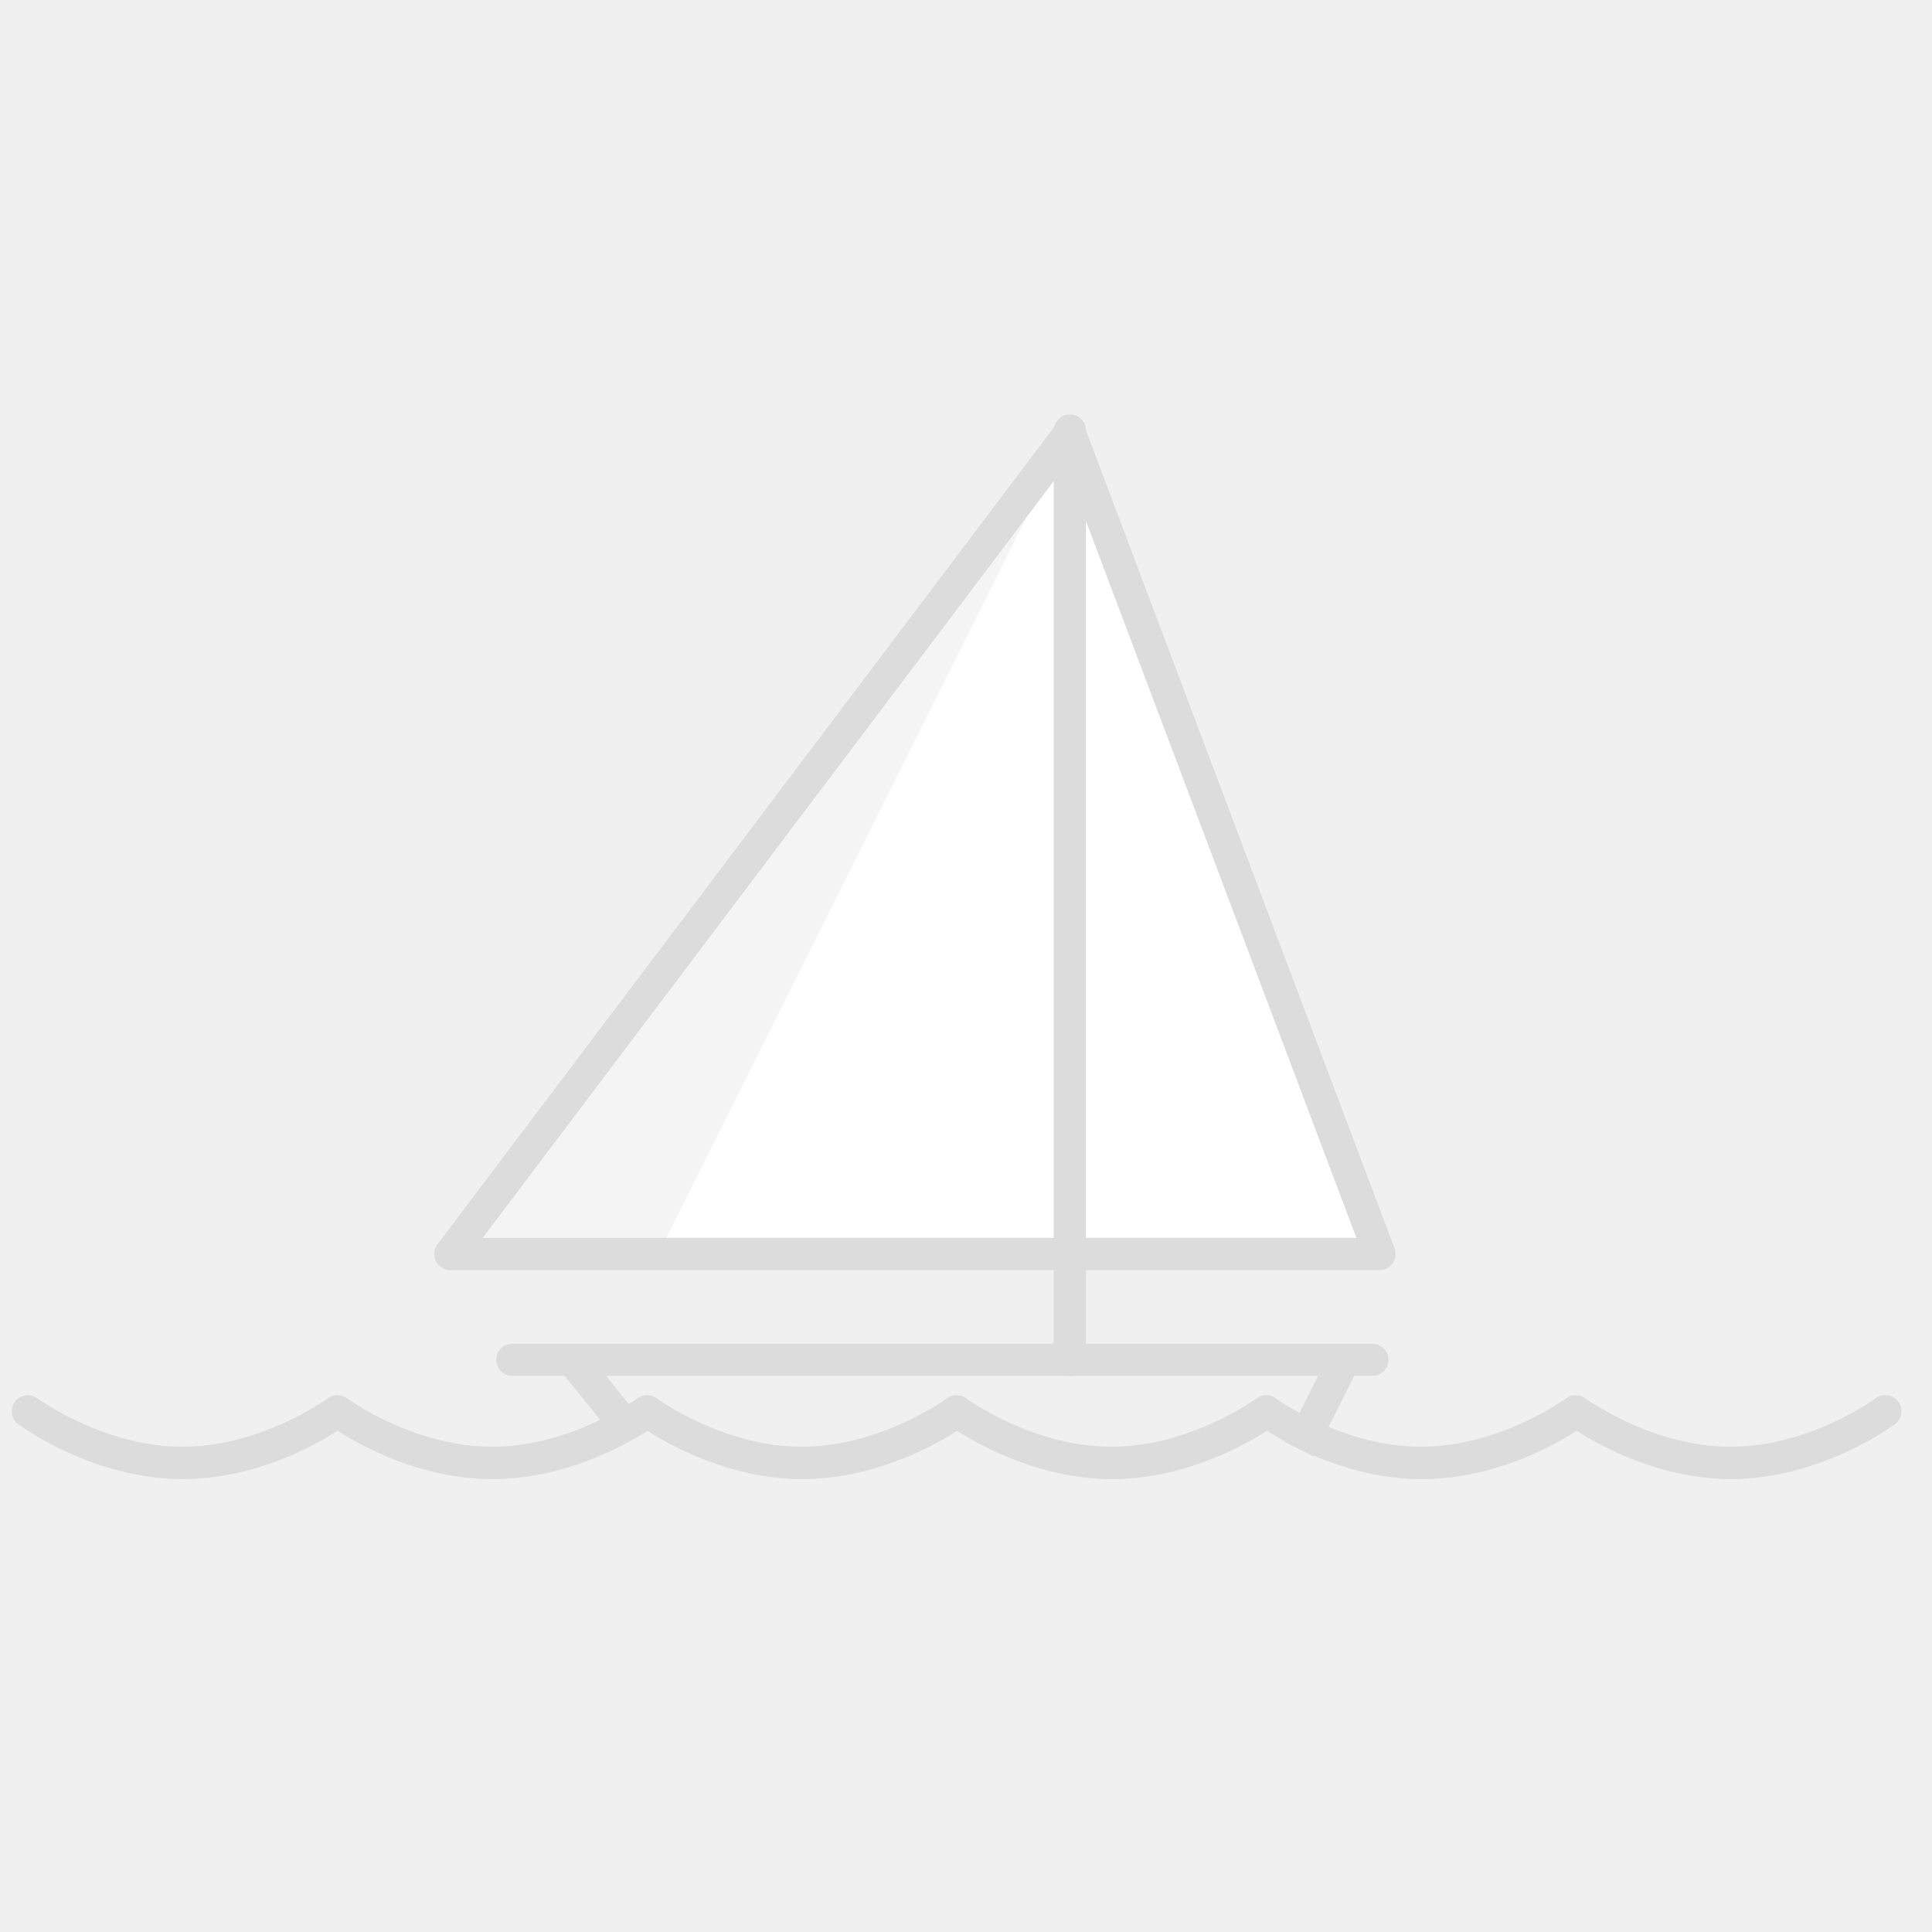
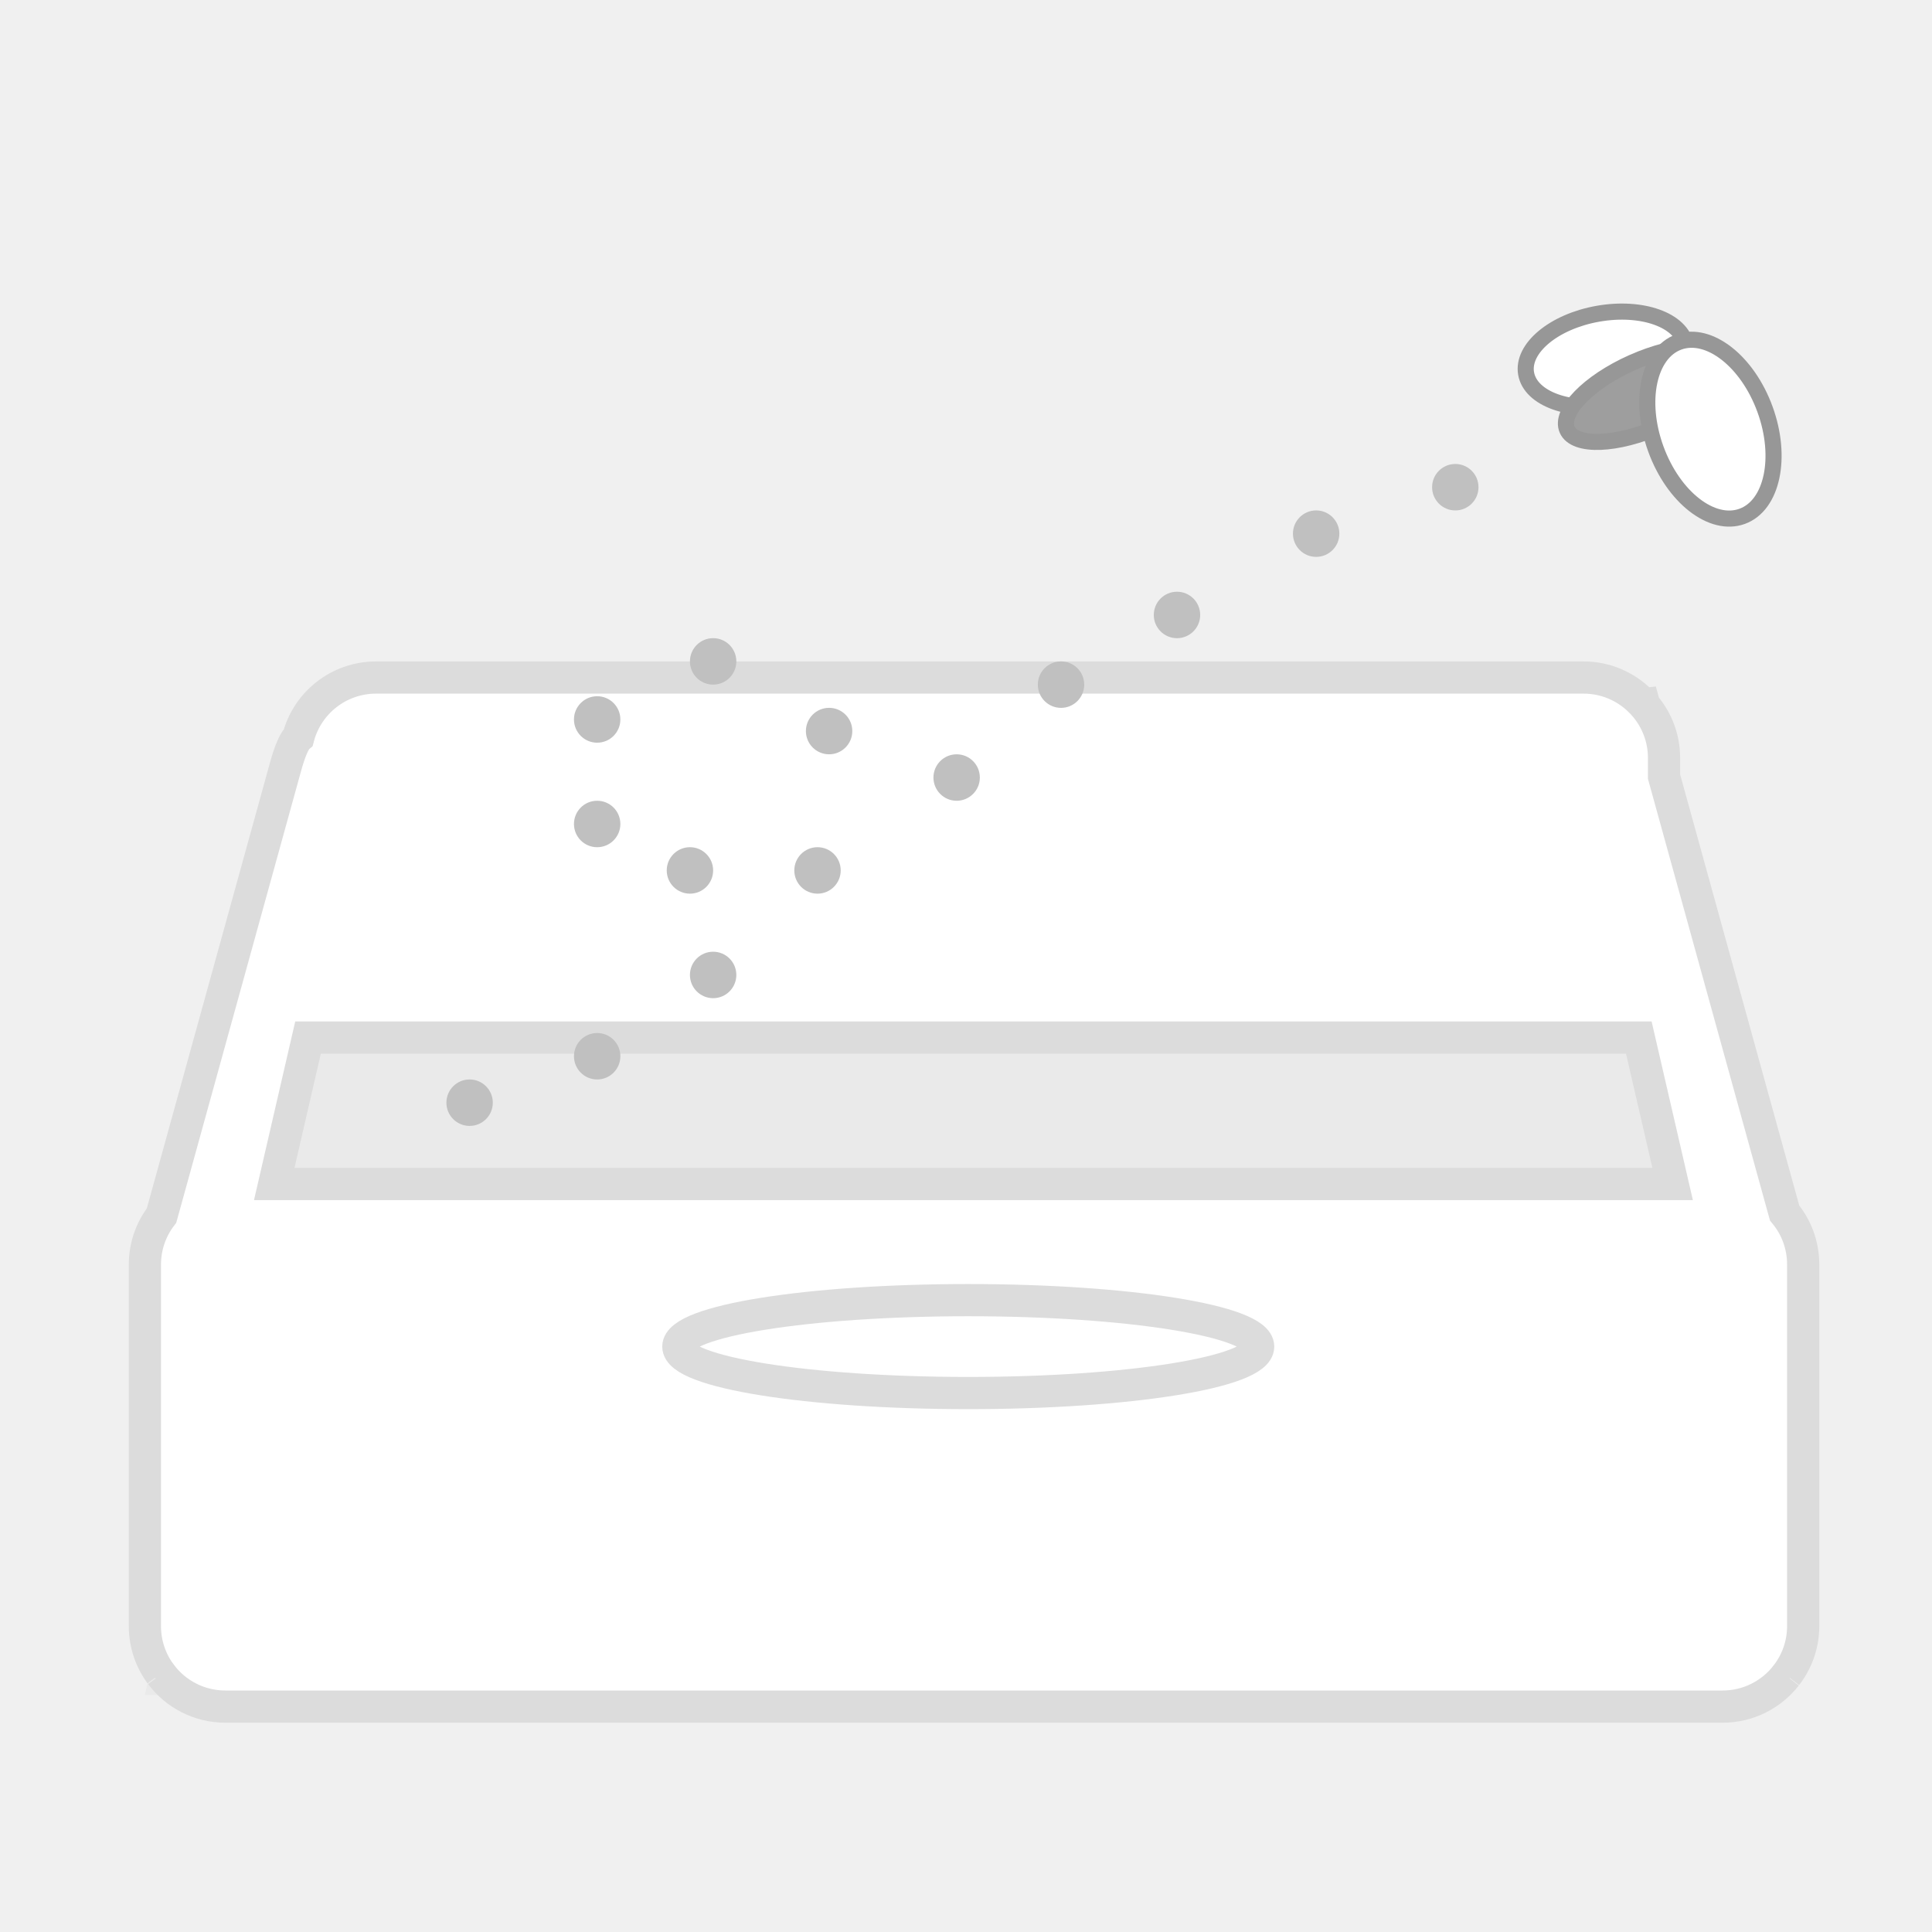
<svg xmlns="http://www.w3.org/2000/svg" height="120" viewBox="0 0 120 120" width="120">
-   <path fill="#fff" d="M66.45 26.74l19.24 51.31H27.97l38.48-51.31z" />
-   <path fill="#f4f4f4" d="M66.45 26.74L40.8 78.05H27.97l38.48-51.31z" />
-   <path d="M66.45 85.46c-.55 0-1-.45-1-1V26.74c0-.55.45-1 1-1s1 .45 1 1v57.72c0 .55-.45 1-1 1z" fill="#dcdcdc" />
-   <path d="M85.69 78.89H27.97c-.38 0-.73-.21-.9-.55a.998.998 0 0 1 .1-1.05l38.48-51c.22-.29.58-.44.94-.39a1 1 0 0 1 .79.64l19.24 51a.997.997 0 0 1-.93 1.35zm-55.71-2h54.27L66.16 28.94 29.98 76.89zM107.55 91.87c-4.47 0-8.21-2.09-9.62-3-1.41.91-5.15 3-9.62 3s-8.21-2.09-9.62-3c-1.41.91-5.15 3-9.62 3s-8.21-2.09-9.62-3c-1.41.91-5.15 3-9.62 3s-8.21-2.09-9.62-3c-1.41.91-5.15 3-9.62 3s-8.21-2.09-9.62-3c-1.41.91-5.15 3-9.62 3-5.58 0-10.03-3.27-10.22-3.41-.44-.33-.53-.95-.21-1.4.33-.44.96-.54 1.4-.21.04.03 4.12 3.01 9.02 3.01s8.98-2.98 9.02-3.01c.35-.26.84-.26 1.19 0 .04.03 4.12 3.01 9.02 3.01s8.98-2.98 9.02-3.01c.35-.26.84-.26 1.19 0 .04.03 4.12 3.01 9.02 3.01s8.98-2.98 9.02-3.01c.35-.26.84-.26 1.19 0 .04.03 4.12 3.01 9.02 3.01s8.98-2.98 9.02-3.01c.35-.26.84-.26 1.19 0 .04.03 4.12 3.01 9.02 3.01s8.98-2.98 9.02-3.01c.35-.26.84-.26 1.19 0 .04.03 4.12 3.01 9.02 3.01s8.98-2.98 9.02-3.01a.996.996 0 0 1 1.4.21c.33.44.24 1.07-.21 1.4-.19.14-4.64 3.41-10.22 3.41zM85.25 85.46H31.82c-.55 0-1-.45-1-1s.45-1 1-1h53.42c.55 0 1 .45 1 1s-.45 1-1 1z" fill="#dcdcdc" />
-   <g fill="#dcdcdc">
-     <path d="M83.7 84.01l-3 5.99M79.815 89.569l2.993-5.984 1.788.895-2.992 5.984z" />
+   <g fill="none" fill-rule="evenodd">
+     <g transform="translate(9 41.63934)">
+       <path d="m9.479 21.243h84.54l7.54 42.397h-101.559z" fill="#eaeaea" />
+       <g stroke="#dcdcdc" stroke-width="2">
+         <path d="m101.939 62.437c-.917 1.171-2.344 1.924-3.942 1.924h-92.995c-1.637 0-3.09-.783-4.002-1.997l-.034.147v-.192c-.608-.827-.966-1.85-.966-2.958v-22.458c0-1.144.385-2.198 1.033-3.041l7.702-27.874c.283-1.023.557-1.632.793-1.832.564-2.137 2.509-3.713 4.835-3.713h74.994c1.364 0 2.6.548 3.502 1.433l.023-.611.249.9c.763.877 1.225 2.021 1.225 3.268v1.166l7.49 27.105c.72.866 1.153 1.979 1.153 3.197v22.458c0 1.15-.39 2.21-1.044 3.054v.096zm-7.049-30.535h-86.857l2.1-9.098h82.656z" fill="#fff" />
+         <rect height="5.77" rx="40" width="36.014" x="33.133" y="39.115" />
+       </g>
+     </g>
+     <path d="m73.105 39.639c.796 0 1.441-.646 1.441-1.443 0-.797-.645-1.443-1.441-1.443s-1.441.646-1.441 1.443c0 .797.645 1.443 1.441 1.443zm-7.203 4.328c.796 0 1.441-.646 1.441-1.443 0-.797-.645-1.443-1.441-1.443s-1.441.646-1.441 1.443c0 .797.645 1.443 1.441 1.443zm-6.483 5.77c.796 0 1.441-.646 1.441-1.443 0-.797-.645-1.443-1.441-1.443s-1.441.646-1.441 1.443c0 .797.645 1.443 1.441 1.443zm-16.566 5.77c.796 0 1.441-.646 1.441-1.443 0-.797-.645-1.443-1.441-1.443-.796 0-1.441.646-1.441 1.443 0 .797.645 1.443 1.441 1.443zm-5.762-2.885c.796 0 1.441-.646 1.441-1.443 0-.797-.645-1.443-1.441-1.443s-1.441.646-1.441 1.443c0 .797.645 1.443 1.441 1.443zm0-6.492c.796 0 1.441-.646 1.441-1.443 0-.797-.645-1.443-1.441-1.443s-1.441.646-1.441 1.443c0 .797.645 1.443 1.441 1.443zm7.203-3.607c.796 0 1.441-.646 1.441-1.443 0-.797-.645-1.443-1.441-1.443s-1.441.646-1.441 1.443c0 .797.645 1.443 1.441 1.443zm7.203 4.328c.796 0 1.441-.646 1.441-1.443 0-.797-.645-1.443-1.441-1.443s-1.441.646-1.441 1.443c0 .797.645 1.443 1.441 1.443zm-.72 8.656c.796 0 1.441-.646 1.441-1.443 0-.797-.645-1.443-1.441-1.443s-1.441.646-1.441 1.443c0 .797.645 1.443 1.441 1.443zm-6.483 6.492c.796 0 1.441-.646 1.441-1.443 0-.797-.645-1.443-1.441-1.443s-1.441.646-1.441 1.443c0 .797.645 1.443 1.441 1.443zm-7.203 5.049c.796 0 1.441-.646 1.441-1.443 0-.797-.645-1.443-1.441-1.443s-1.441.646-1.441 1.443c0 .797.645 1.443 1.441 1.443zm-7.923 2.885c.796 0 1.441-.646 1.441-1.443 0-.797-.645-1.443-1.441-1.443s-1.441.646-1.441 1.443c0 .797.645 1.443 1.441 1.443zm52.58-35.344c.796 0 1.441-.646 1.441-1.443 0-.797-.645-1.443-1.441-1.443-.796 0-1.441.646-1.441 1.443 0 .797.645 1.443 1.441 1.443zm8.643-2.885c.796 0 1.441-.646 1.441-1.443 0-.797-.645-1.443-1.441-1.443s-1.441.646-1.441 1.443c0 .797.645 1.443 1.441 1.443z" fill="#c0c0c0" />
+     <g stroke="#979797">
+       <ellipse cx="99.755" cy="22.328" fill="#fff" rx="5.042" ry="2.885" transform="matrix(.9848077 -.1736482 .1736482 .9848077 -2.361687 17.66153)" />
+       <ellipse cx="102.276" cy="24.492" fill="#9e9e9e" rx="5.402" ry="2.164" transform="matrix(.9135455 -.4067366 .4067366 .9135455 -1.11947 43.71692)" />
+       <ellipse cx="106.238" cy="26.656" fill="#fff" rx="5.762" ry="3.607" transform="matrix(.3420201 .9396926 -.9396926 .3420201 94.95051 -82.2919)" />
+     </g>
  </g>
-   <path fill="#dcdcdc" d="M34.77 85.09l1.555-1.259 2.938 3.63-1.554 1.258z" />
</svg>
